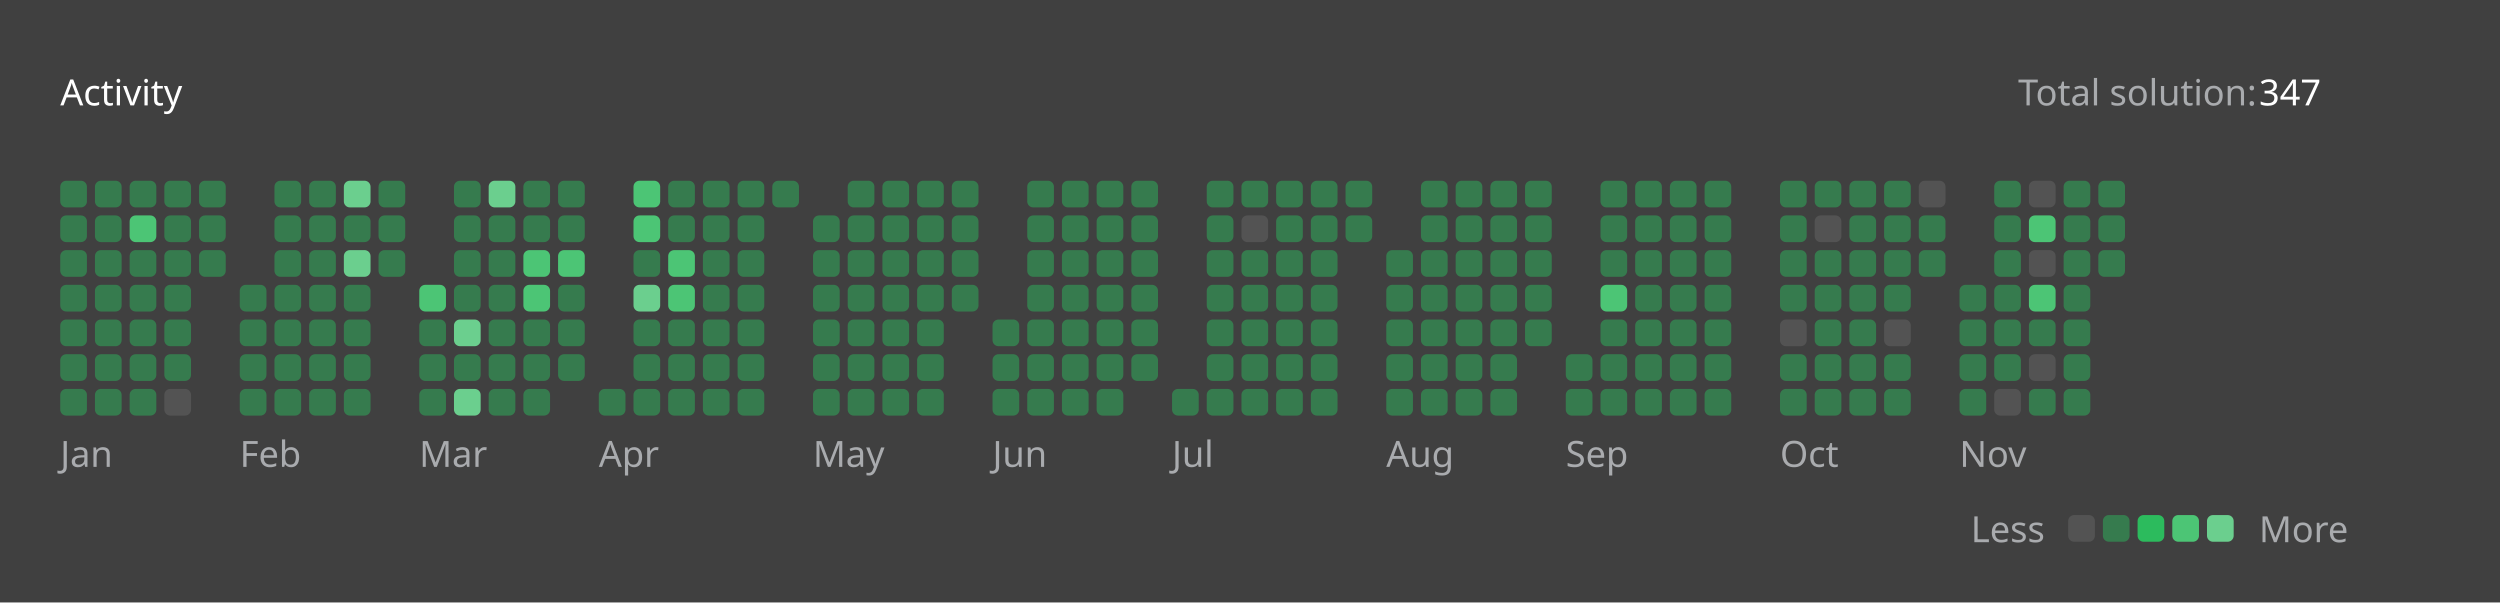
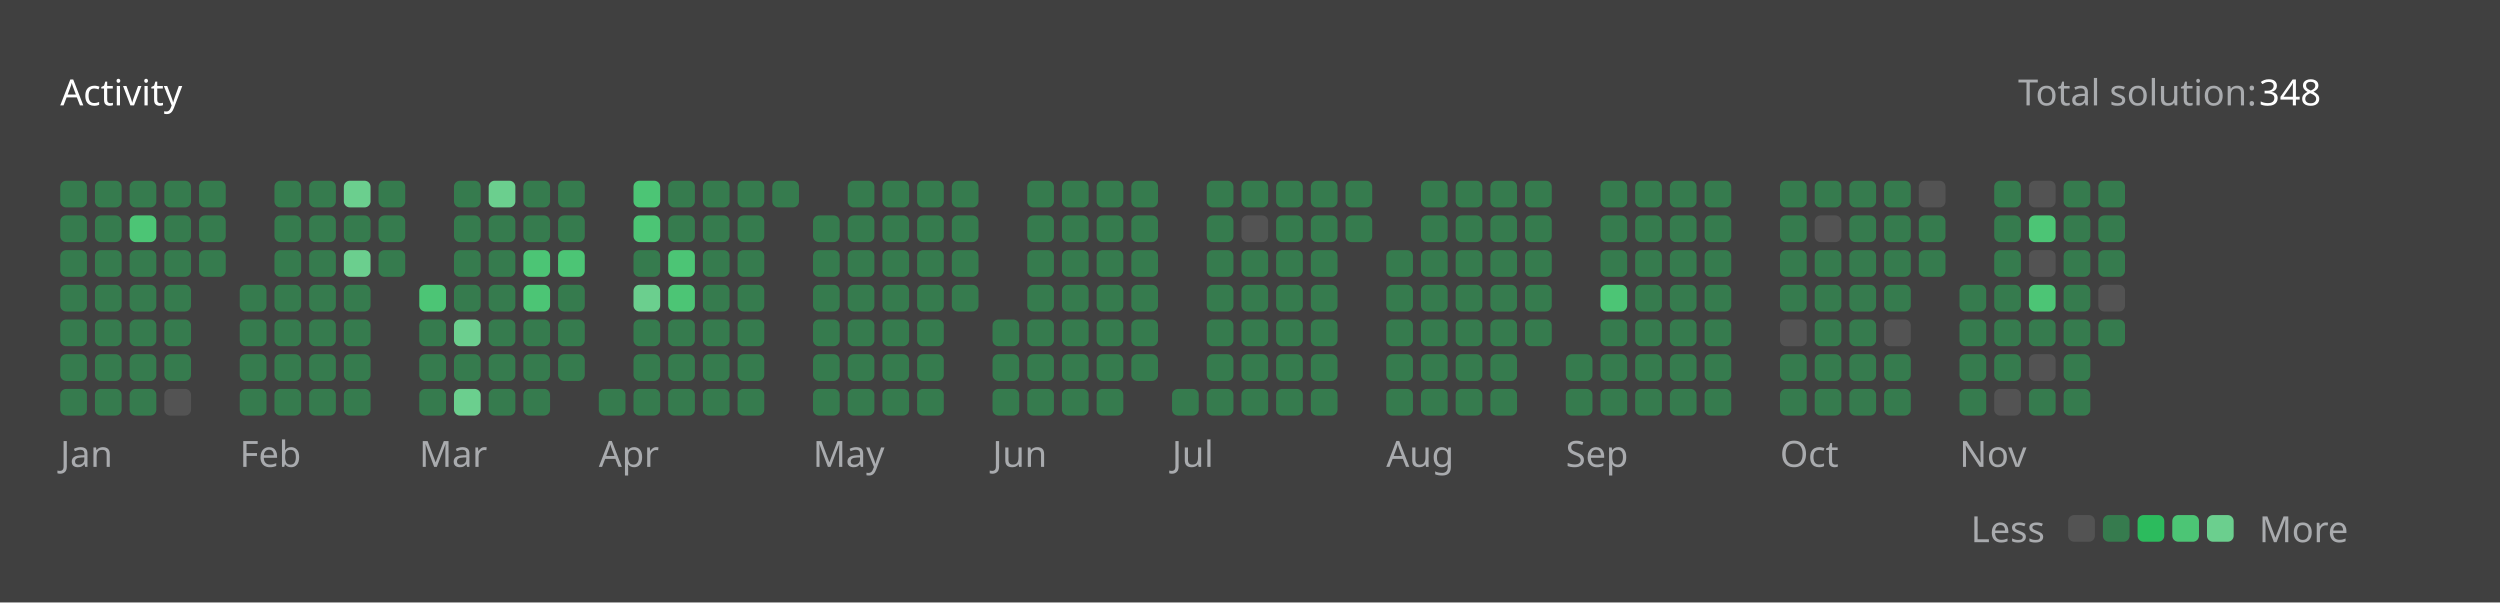
<svg xmlns="http://www.w3.org/2000/svg" version="1.1" height="200" width="830" viewBox="0 0 830 200">
  <style>*{font-family: "Segoe UI", Tahoma, Geneva, Verdana, sans-serif;}</style>
  <style>.title{font-weight: 500;font-size: 1rem;}</style>
  <style>.rotate-90{transform: rotate(-90deg);transform-origin: center;transform-box: fill-box;}</style>
  <style>.state{font-size: .75rem;}</style>
  <style>.light{color: #ffffff;fill: #ffffff;}</style>
  <style>.light-gray{color: #eff2f699;fill: #eff2f699;}</style>
  <style>.dark-gray{color: #ebebf54d;fill: #ebebf54d;}</style>
  <style>.gray{color: #747474;fill: #747474;}</style>
  <style>.orange{color: #ffa116;fill: #ffa116;}</style>
  <style>.background{color: #404040;fill: #404040;}</style>
  <style>.level-1-block{fill: #ffffff1a;}</style>
  <style>.level-2-block{fill: #2cb55d80;}</style>
  <style>.level-3-block{fill: #2cbb5dff;}</style>
  <style>.level-4-block{fill: #4cc575ff;}</style>
  <style>.level-5-block{fill: #6bcf8eff;}</style>
  <rect fill="#404040" x="0" y="0" width="830" height="200" rx="0.5rem" />
  <g text-anchor="start" text-decoration="1" class="title">
    <text x="20" y="35">
      <tspan class="light">Activity</tspan>
      <tspan class="orange" />
    </text>
  </g>
  <g class="state">
    <text x="670" y="35" class="light-gray"> Total solution: </text>
-     <text x="750" y="35" class="light"> 347 </text>
+     <text x="750" y="35" class="light"> 348 </text>
    <text x="678.88" y="180" class="light-gray" text-anchor="end">Less</text>
    <rect x="686.64" y="171" width="8.86" height="8.86" rx="2" ry="2" class="level-1-block" />
    <rect x="698.16" y="171" width="8.86" height="8.86" rx="2" ry="2" class="level-2-block" />
    <rect x="709.68" y="171" width="8.86" height="8.86" rx="2" ry="2" class="level-3-block" />
    <rect x="721.2" y="171" width="8.86" height="8.86" rx="2" ry="2" class="level-4-block" />
    <rect x="732.72" y="171" width="8.86" height="8.86" rx="2" ry="2" class="level-5-block" />
    <text x="750" y="180" class="light-gray">More</text>
  </g>
  <g x="20" y="60">
    <g x="20" y="60">
      <g x="20.0" y="60">
        <rect x="20.0" y="60.0" width="8.86" height="8.86" rx="2" ry="2" class="level-2-block" />
        <rect x="20.0" y="71.52" width="8.86" height="8.86" rx="2" ry="2" class="level-2-block" />
        <rect x="20.0" y="83.04" width="8.86" height="8.86" rx="2" ry="2" class="level-2-block" />
        <rect x="20.0" y="94.56" width="8.86" height="8.86" rx="2" ry="2" class="level-2-block" />
        <rect x="20.0" y="106.08" width="8.86" height="8.86" rx="2" ry="2" class="level-2-block" />
        <rect x="20.0" y="117.6" width="8.86" height="8.86" rx="2" ry="2" class="level-2-block" />
        <rect x="20.0" y="129.12" width="8.86" height="8.86" rx="2" ry="2" class="level-2-block" />
      </g>
      <g x="31.52" y="60">
        <rect x="31.52" y="60.0" width="8.86" height="8.86" rx="2" ry="2" class="level-2-block" />
        <rect x="31.52" y="71.52" width="8.86" height="8.86" rx="2" ry="2" class="level-2-block" />
        <rect x="31.52" y="83.04" width="8.86" height="8.86" rx="2" ry="2" class="level-2-block" />
        <rect x="31.52" y="94.56" width="8.86" height="8.86" rx="2" ry="2" class="level-2-block" />
        <rect x="31.52" y="106.08" width="8.86" height="8.86" rx="2" ry="2" class="level-2-block" />
        <rect x="31.52" y="117.6" width="8.86" height="8.86" rx="2" ry="2" class="level-2-block" />
        <rect x="31.52" y="129.12" width="8.86" height="8.86" rx="2" ry="2" class="level-2-block" />
      </g>
      <g x="43.04" y="60">
        <rect x="43.04" y="60.0" width="8.86" height="8.86" rx="2" ry="2" class="level-2-block" />
        <rect x="43.04" y="71.52" width="8.86" height="8.86" rx="2" ry="2" class="level-4-block" />
        <rect x="43.04" y="83.04" width="8.86" height="8.86" rx="2" ry="2" class="level-2-block" />
        <rect x="43.04" y="94.56" width="8.86" height="8.86" rx="2" ry="2" class="level-2-block" />
        <rect x="43.04" y="106.08" width="8.86" height="8.86" rx="2" ry="2" class="level-2-block" />
        <rect x="43.04" y="117.6" width="8.86" height="8.86" rx="2" ry="2" class="level-2-block" />
        <rect x="43.04" y="129.12" width="8.86" height="8.86" rx="2" ry="2" class="level-2-block" />
      </g>
      <g x="54.56" y="60">
        <rect x="54.56" y="60.0" width="8.86" height="8.86" rx="2" ry="2" class="level-2-block" />
        <rect x="54.56" y="71.52" width="8.86" height="8.86" rx="2" ry="2" class="level-2-block" />
        <rect x="54.56" y="83.04" width="8.86" height="8.86" rx="2" ry="2" class="level-2-block" />
        <rect x="54.56" y="94.56" width="8.86" height="8.86" rx="2" ry="2" class="level-2-block" />
        <rect x="54.56" y="106.08" width="8.86" height="8.86" rx="2" ry="2" class="level-2-block" />
        <rect x="54.56" y="117.6" width="8.86" height="8.86" rx="2" ry="2" class="level-2-block" />
        <rect x="54.56" y="129.12" width="8.86" height="8.86" rx="2" ry="2" class="level-1-block" />
      </g>
      <g x="66.08" y="60">
        <rect x="66.08" y="60.0" width="8.86" height="8.86" rx="2" ry="2" class="level-2-block" />
        <rect x="66.08" y="71.52" width="8.86" height="8.86" rx="2" ry="2" class="level-2-block" />
        <rect x="66.08" y="83.04" width="8.86" height="8.86" rx="2" ry="2" class="level-2-block" />
      </g>
      <text x="20.0" y="155" class="light-gray state">Jan</text>
    </g>
  </g>
  <g x="79.6" y="60">
    <g x="79.6" y="60">
      <g x="79.6" y="60">
        <rect x="79.6" y="94.56" width="8.86" height="8.86" rx="2" ry="2" class="level-2-block" />
        <rect x="79.6" y="106.08" width="8.86" height="8.86" rx="2" ry="2" class="level-2-block" />
        <rect x="79.6" y="117.6" width="8.86" height="8.86" rx="2" ry="2" class="level-2-block" />
        <rect x="79.6" y="129.12" width="8.86" height="8.86" rx="2" ry="2" class="level-2-block" />
      </g>
      <g x="91.12" y="60">
        <rect x="91.12" y="60.0" width="8.86" height="8.86" rx="2" ry="2" class="level-2-block" />
        <rect x="91.12" y="71.52" width="8.86" height="8.86" rx="2" ry="2" class="level-2-block" />
        <rect x="91.12" y="83.04" width="8.86" height="8.86" rx="2" ry="2" class="level-2-block" />
        <rect x="91.12" y="94.56" width="8.86" height="8.86" rx="2" ry="2" class="level-2-block" />
        <rect x="91.12" y="106.08" width="8.86" height="8.86" rx="2" ry="2" class="level-2-block" />
        <rect x="91.12" y="117.6" width="8.86" height="8.86" rx="2" ry="2" class="level-2-block" />
        <rect x="91.12" y="129.12" width="8.86" height="8.86" rx="2" ry="2" class="level-2-block" />
      </g>
      <g x="102.64" y="60">
        <rect x="102.64" y="60.0" width="8.86" height="8.86" rx="2" ry="2" class="level-2-block" />
        <rect x="102.64" y="71.52" width="8.86" height="8.86" rx="2" ry="2" class="level-2-block" />
        <rect x="102.64" y="83.04" width="8.86" height="8.86" rx="2" ry="2" class="level-2-block" />
        <rect x="102.64" y="94.56" width="8.86" height="8.86" rx="2" ry="2" class="level-2-block" />
        <rect x="102.64" y="106.08" width="8.86" height="8.86" rx="2" ry="2" class="level-2-block" />
        <rect x="102.64" y="117.6" width="8.86" height="8.86" rx="2" ry="2" class="level-2-block" />
        <rect x="102.64" y="129.12" width="8.86" height="8.86" rx="2" ry="2" class="level-2-block" />
      </g>
      <g x="114.16" y="60">
        <rect x="114.16" y="60.0" width="8.86" height="8.86" rx="2" ry="2" class="level-5-block" />
        <rect x="114.16" y="71.52" width="8.86" height="8.86" rx="2" ry="2" class="level-2-block" />
        <rect x="114.16" y="83.04" width="8.86" height="8.86" rx="2" ry="2" class="level-5-block" />
        <rect x="114.16" y="94.56" width="8.86" height="8.86" rx="2" ry="2" class="level-2-block" />
        <rect x="114.16" y="106.08" width="8.86" height="8.86" rx="2" ry="2" class="level-2-block" />
        <rect x="114.16" y="117.6" width="8.86" height="8.86" rx="2" ry="2" class="level-2-block" />
        <rect x="114.16" y="129.12" width="8.86" height="8.86" rx="2" ry="2" class="level-2-block" />
      </g>
      <g x="125.68" y="60">
        <rect x="125.68" y="60.0" width="8.86" height="8.86" rx="2" ry="2" class="level-2-block" />
        <rect x="125.68" y="71.52" width="8.86" height="8.86" rx="2" ry="2" class="level-2-block" />
        <rect x="125.68" y="83.04" width="8.86" height="8.86" rx="2" ry="2" class="level-2-block" />
      </g>
      <text x="79.6" y="155" class="light-gray state">Feb</text>
    </g>
  </g>
  <g x="139.2" y="60">
    <g x="139.2" y="60">
      <g x="139.2" y="60">
        <rect x="139.2" y="94.56" width="8.86" height="8.86" rx="2" ry="2" class="level-4-block" />
        <rect x="139.2" y="106.08" width="8.86" height="8.86" rx="2" ry="2" class="level-2-block" />
        <rect x="139.2" y="117.6" width="8.86" height="8.86" rx="2" ry="2" class="level-2-block" />
        <rect x="139.2" y="129.12" width="8.86" height="8.86" rx="2" ry="2" class="level-2-block" />
      </g>
      <g x="150.72" y="60">
        <rect x="150.72" y="60.0" width="8.86" height="8.86" rx="2" ry="2" class="level-2-block" />
        <rect x="150.72" y="71.52" width="8.86" height="8.86" rx="2" ry="2" class="level-2-block" />
        <rect x="150.72" y="83.04" width="8.86" height="8.86" rx="2" ry="2" class="level-2-block" />
        <rect x="150.72" y="94.56" width="8.86" height="8.86" rx="2" ry="2" class="level-2-block" />
        <rect x="150.72" y="106.08" width="8.86" height="8.86" rx="2" ry="2" class="level-5-block" />
        <rect x="150.72" y="117.6" width="8.86" height="8.86" rx="2" ry="2" class="level-2-block" />
        <rect x="150.72" y="129.12" width="8.86" height="8.86" rx="2" ry="2" class="level-5-block" />
      </g>
      <g x="162.24" y="60">
        <rect x="162.24" y="60.0" width="8.86" height="8.86" rx="2" ry="2" class="level-5-block" />
        <rect x="162.24" y="71.52" width="8.86" height="8.86" rx="2" ry="2" class="level-2-block" />
        <rect x="162.24" y="83.04" width="8.86" height="8.86" rx="2" ry="2" class="level-2-block" />
        <rect x="162.24" y="94.56" width="8.86" height="8.86" rx="2" ry="2" class="level-2-block" />
        <rect x="162.24" y="106.08" width="8.86" height="8.86" rx="2" ry="2" class="level-2-block" />
        <rect x="162.24" y="117.6" width="8.86" height="8.86" rx="2" ry="2" class="level-2-block" />
        <rect x="162.24" y="129.12" width="8.86" height="8.86" rx="2" ry="2" class="level-2-block" />
      </g>
      <g x="173.76" y="60">
        <rect x="173.76" y="60.0" width="8.86" height="8.86" rx="2" ry="2" class="level-2-block" />
        <rect x="173.76" y="71.52" width="8.86" height="8.86" rx="2" ry="2" class="level-2-block" />
        <rect x="173.76" y="83.04" width="8.86" height="8.86" rx="2" ry="2" class="level-4-block" />
        <rect x="173.76" y="94.56" width="8.86" height="8.86" rx="2" ry="2" class="level-4-block" />
        <rect x="173.76" y="106.08" width="8.86" height="8.86" rx="2" ry="2" class="level-2-block" />
        <rect x="173.76" y="117.6" width="8.86" height="8.86" rx="2" ry="2" class="level-2-block" />
        <rect x="173.76" y="129.12" width="8.86" height="8.86" rx="2" ry="2" class="level-2-block" />
      </g>
      <g x="185.28" y="60">
        <rect x="185.28" y="60.0" width="8.86" height="8.86" rx="2" ry="2" class="level-2-block" />
        <rect x="185.28" y="71.52" width="8.86" height="8.86" rx="2" ry="2" class="level-2-block" />
        <rect x="185.28" y="83.04" width="8.86" height="8.86" rx="2" ry="2" class="level-4-block" />
        <rect x="185.28" y="94.56" width="8.86" height="8.86" rx="2" ry="2" class="level-2-block" />
        <rect x="185.28" y="106.08" width="8.86" height="8.86" rx="2" ry="2" class="level-2-block" />
        <rect x="185.28" y="117.6" width="8.86" height="8.86" rx="2" ry="2" class="level-2-block" />
      </g>
      <text x="139.2" y="155" class="light-gray state">Mar</text>
    </g>
  </g>
  <g x="198.8" y="60">
    <g x="198.8" y="60">
      <g x="198.8" y="60">
        <rect x="198.8" y="129.12" width="8.86" height="8.86" rx="2" ry="2" class="level-2-block" />
      </g>
      <g x="210.32" y="60">
        <rect x="210.32" y="60.0" width="8.86" height="8.86" rx="2" ry="2" class="level-4-block" />
        <rect x="210.32" y="71.52" width="8.86" height="8.86" rx="2" ry="2" class="level-4-block" />
        <rect x="210.32" y="83.04" width="8.86" height="8.86" rx="2" ry="2" class="level-2-block" />
        <rect x="210.32" y="94.56" width="8.86" height="8.86" rx="2" ry="2" class="level-5-block" />
        <rect x="210.32" y="106.08" width="8.86" height="8.86" rx="2" ry="2" class="level-2-block" />
        <rect x="210.32" y="117.6" width="8.86" height="8.86" rx="2" ry="2" class="level-2-block" />
        <rect x="210.32" y="129.12" width="8.86" height="8.86" rx="2" ry="2" class="level-2-block" />
      </g>
      <g x="221.84" y="60">
        <rect x="221.84" y="60.0" width="8.86" height="8.86" rx="2" ry="2" class="level-2-block" />
        <rect x="221.84" y="71.52" width="8.86" height="8.86" rx="2" ry="2" class="level-2-block" />
        <rect x="221.84" y="83.04" width="8.86" height="8.86" rx="2" ry="2" class="level-4-block" />
        <rect x="221.84" y="94.56" width="8.86" height="8.86" rx="2" ry="2" class="level-4-block" />
        <rect x="221.84" y="106.08" width="8.86" height="8.86" rx="2" ry="2" class="level-2-block" />
        <rect x="221.84" y="117.6" width="8.86" height="8.86" rx="2" ry="2" class="level-2-block" />
        <rect x="221.84" y="129.12" width="8.86" height="8.86" rx="2" ry="2" class="level-2-block" />
      </g>
      <g x="233.36" y="60">
        <rect x="233.36" y="60.0" width="8.86" height="8.86" rx="2" ry="2" class="level-2-block" />
        <rect x="233.36" y="71.52" width="8.86" height="8.86" rx="2" ry="2" class="level-2-block" />
        <rect x="233.36" y="83.04" width="8.86" height="8.86" rx="2" ry="2" class="level-2-block" />
        <rect x="233.36" y="94.56" width="8.86" height="8.86" rx="2" ry="2" class="level-2-block" />
        <rect x="233.36" y="106.08" width="8.86" height="8.86" rx="2" ry="2" class="level-2-block" />
        <rect x="233.36" y="117.6" width="8.86" height="8.86" rx="2" ry="2" class="level-2-block" />
        <rect x="233.36" y="129.12" width="8.86" height="8.86" rx="2" ry="2" class="level-2-block" />
      </g>
      <g x="244.88" y="60">
        <rect x="244.88" y="60.0" width="8.86" height="8.86" rx="2" ry="2" class="level-2-block" />
        <rect x="244.88" y="71.52" width="8.86" height="8.86" rx="2" ry="2" class="level-2-block" />
        <rect x="244.88" y="83.04" width="8.86" height="8.86" rx="2" ry="2" class="level-2-block" />
        <rect x="244.88" y="94.56" width="8.86" height="8.86" rx="2" ry="2" class="level-2-block" />
        <rect x="244.88" y="106.08" width="8.86" height="8.86" rx="2" ry="2" class="level-2-block" />
        <rect x="244.88" y="117.6" width="8.86" height="8.86" rx="2" ry="2" class="level-2-block" />
        <rect x="244.88" y="129.12" width="8.86" height="8.86" rx="2" ry="2" class="level-2-block" />
      </g>
      <g x="256.4" y="60">
        <rect x="256.4" y="60.0" width="8.86" height="8.86" rx="2" ry="2" class="level-2-block" />
      </g>
      <text x="198.8" y="155" class="light-gray state">Apr</text>
    </g>
  </g>
  <g x="269.92" y="60">
    <g x="269.92" y="60">
      <g x="269.92" y="60">
        <rect x="269.92" y="71.52" width="8.86" height="8.86" rx="2" ry="2" class="level-2-block" />
        <rect x="269.92" y="83.04" width="8.86" height="8.86" rx="2" ry="2" class="level-2-block" />
        <rect x="269.92" y="94.56" width="8.86" height="8.86" rx="2" ry="2" class="level-2-block" />
        <rect x="269.92" y="106.08" width="8.86" height="8.86" rx="2" ry="2" class="level-2-block" />
        <rect x="269.92" y="117.6" width="8.86" height="8.86" rx="2" ry="2" class="level-2-block" />
        <rect x="269.92" y="129.12" width="8.86" height="8.86" rx="2" ry="2" class="level-2-block" />
      </g>
      <g x="281.44" y="60">
        <rect x="281.44" y="60.0" width="8.86" height="8.86" rx="2" ry="2" class="level-2-block" />
        <rect x="281.44" y="71.52" width="8.86" height="8.86" rx="2" ry="2" class="level-2-block" />
        <rect x="281.44" y="83.04" width="8.86" height="8.86" rx="2" ry="2" class="level-2-block" />
        <rect x="281.44" y="94.56" width="8.86" height="8.86" rx="2" ry="2" class="level-2-block" />
        <rect x="281.44" y="106.08" width="8.86" height="8.86" rx="2" ry="2" class="level-2-block" />
        <rect x="281.44" y="117.6" width="8.86" height="8.86" rx="2" ry="2" class="level-2-block" />
        <rect x="281.44" y="129.12" width="8.86" height="8.86" rx="2" ry="2" class="level-2-block" />
      </g>
      <g x="292.96" y="60">
        <rect x="292.96" y="60.0" width="8.86" height="8.86" rx="2" ry="2" class="level-2-block" />
        <rect x="292.96" y="71.52" width="8.86" height="8.86" rx="2" ry="2" class="level-2-block" />
        <rect x="292.96" y="83.04" width="8.86" height="8.86" rx="2" ry="2" class="level-2-block" />
        <rect x="292.96" y="94.56" width="8.86" height="8.86" rx="2" ry="2" class="level-2-block" />
        <rect x="292.96" y="106.08" width="8.86" height="8.86" rx="2" ry="2" class="level-2-block" />
        <rect x="292.96" y="117.6" width="8.86" height="8.86" rx="2" ry="2" class="level-2-block" />
        <rect x="292.96" y="129.12" width="8.86" height="8.86" rx="2" ry="2" class="level-2-block" />
      </g>
      <g x="304.48" y="60">
        <rect x="304.48" y="60.0" width="8.86" height="8.86" rx="2" ry="2" class="level-2-block" />
        <rect x="304.48" y="71.52" width="8.86" height="8.86" rx="2" ry="2" class="level-2-block" />
        <rect x="304.48" y="83.04" width="8.86" height="8.86" rx="2" ry="2" class="level-2-block" />
        <rect x="304.48" y="94.56" width="8.86" height="8.86" rx="2" ry="2" class="level-2-block" />
        <rect x="304.48" y="106.08" width="8.86" height="8.86" rx="2" ry="2" class="level-2-block" />
        <rect x="304.48" y="117.6" width="8.86" height="8.86" rx="2" ry="2" class="level-2-block" />
        <rect x="304.48" y="129.12" width="8.86" height="8.86" rx="2" ry="2" class="level-2-block" />
      </g>
      <g x="316" y="60">
        <rect x="316" y="60.0" width="8.86" height="8.86" rx="2" ry="2" class="level-2-block" />
        <rect x="316" y="71.52" width="8.86" height="8.86" rx="2" ry="2" class="level-2-block" />
        <rect x="316" y="83.04" width="8.86" height="8.86" rx="2" ry="2" class="level-2-block" />
        <rect x="316" y="94.56" width="8.86" height="8.86" rx="2" ry="2" class="level-2-block" />
      </g>
      <text x="269.92" y="155" class="light-gray state">May</text>
    </g>
  </g>
  <g x="329.52" y="60">
    <g x="329.52" y="60">
      <g x="329.52" y="60">
        <rect x="329.52" y="106.08" width="8.86" height="8.86" rx="2" ry="2" class="level-2-block" />
        <rect x="329.52" y="117.6" width="8.86" height="8.86" rx="2" ry="2" class="level-2-block" />
        <rect x="329.52" y="129.12" width="8.86" height="8.86" rx="2" ry="2" class="level-2-block" />
      </g>
      <g x="341.04" y="60">
        <rect x="341.04" y="60.0" width="8.86" height="8.86" rx="2" ry="2" class="level-2-block" />
        <rect x="341.04" y="71.52" width="8.86" height="8.86" rx="2" ry="2" class="level-2-block" />
        <rect x="341.04" y="83.04" width="8.86" height="8.86" rx="2" ry="2" class="level-2-block" />
        <rect x="341.04" y="94.56" width="8.86" height="8.86" rx="2" ry="2" class="level-2-block" />
        <rect x="341.04" y="106.08" width="8.86" height="8.86" rx="2" ry="2" class="level-2-block" />
        <rect x="341.04" y="117.6" width="8.86" height="8.86" rx="2" ry="2" class="level-2-block" />
        <rect x="341.04" y="129.12" width="8.86" height="8.86" rx="2" ry="2" class="level-2-block" />
      </g>
      <g x="352.56" y="60">
        <rect x="352.56" y="60.0" width="8.86" height="8.86" rx="2" ry="2" class="level-2-block" />
        <rect x="352.56" y="71.52" width="8.86" height="8.86" rx="2" ry="2" class="level-2-block" />
        <rect x="352.56" y="83.04" width="8.86" height="8.86" rx="2" ry="2" class="level-2-block" />
        <rect x="352.56" y="94.56" width="8.86" height="8.86" rx="2" ry="2" class="level-2-block" />
        <rect x="352.56" y="106.08" width="8.86" height="8.86" rx="2" ry="2" class="level-2-block" />
        <rect x="352.56" y="117.6" width="8.86" height="8.86" rx="2" ry="2" class="level-2-block" />
        <rect x="352.56" y="129.12" width="8.86" height="8.86" rx="2" ry="2" class="level-2-block" />
      </g>
      <g x="364.08" y="60">
        <rect x="364.08" y="60.0" width="8.86" height="8.86" rx="2" ry="2" class="level-2-block" />
        <rect x="364.08" y="71.52" width="8.86" height="8.86" rx="2" ry="2" class="level-2-block" />
        <rect x="364.08" y="83.04" width="8.86" height="8.86" rx="2" ry="2" class="level-2-block" />
        <rect x="364.08" y="94.56" width="8.86" height="8.86" rx="2" ry="2" class="level-2-block" />
        <rect x="364.08" y="106.08" width="8.86" height="8.86" rx="2" ry="2" class="level-2-block" />
        <rect x="364.08" y="117.6" width="8.86" height="8.86" rx="2" ry="2" class="level-2-block" />
        <rect x="364.08" y="129.12" width="8.86" height="8.86" rx="2" ry="2" class="level-2-block" />
      </g>
      <g x="375.6" y="60">
        <rect x="375.6" y="60.0" width="8.86" height="8.86" rx="2" ry="2" class="level-2-block" />
        <rect x="375.6" y="71.52" width="8.86" height="8.86" rx="2" ry="2" class="level-2-block" />
        <rect x="375.6" y="83.04" width="8.86" height="8.86" rx="2" ry="2" class="level-2-block" />
        <rect x="375.6" y="94.56" width="8.86" height="8.86" rx="2" ry="2" class="level-2-block" />
        <rect x="375.6" y="106.08" width="8.86" height="8.86" rx="2" ry="2" class="level-2-block" />
        <rect x="375.6" y="117.6" width="8.86" height="8.86" rx="2" ry="2" class="level-2-block" />
      </g>
      <text x="329.52" y="155" class="light-gray state">Jun</text>
    </g>
  </g>
  <g x="389.12" y="60">
    <g x="389.12" y="60">
      <g x="389.12" y="60">
        <rect x="389.12" y="129.12" width="8.86" height="8.86" rx="2" ry="2" class="level-2-block" />
      </g>
      <g x="400.64" y="60">
        <rect x="400.64" y="60.0" width="8.86" height="8.86" rx="2" ry="2" class="level-2-block" />
        <rect x="400.64" y="71.52" width="8.86" height="8.86" rx="2" ry="2" class="level-2-block" />
        <rect x="400.64" y="83.04" width="8.86" height="8.86" rx="2" ry="2" class="level-2-block" />
        <rect x="400.64" y="94.56" width="8.86" height="8.86" rx="2" ry="2" class="level-2-block" />
        <rect x="400.64" y="106.08" width="8.86" height="8.86" rx="2" ry="2" class="level-2-block" />
        <rect x="400.64" y="117.6" width="8.86" height="8.86" rx="2" ry="2" class="level-2-block" />
        <rect x="400.64" y="129.12" width="8.86" height="8.86" rx="2" ry="2" class="level-2-block" />
      </g>
      <g x="412.16" y="60">
        <rect x="412.16" y="60.0" width="8.86" height="8.86" rx="2" ry="2" class="level-2-block" />
        <rect x="412.16" y="71.52" width="8.86" height="8.86" rx="2" ry="2" class="level-1-block" />
        <rect x="412.16" y="83.04" width="8.86" height="8.86" rx="2" ry="2" class="level-2-block" />
        <rect x="412.16" y="94.56" width="8.86" height="8.86" rx="2" ry="2" class="level-2-block" />
        <rect x="412.16" y="106.08" width="8.86" height="8.86" rx="2" ry="2" class="level-2-block" />
        <rect x="412.16" y="117.6" width="8.86" height="8.86" rx="2" ry="2" class="level-2-block" />
        <rect x="412.16" y="129.12" width="8.86" height="8.86" rx="2" ry="2" class="level-2-block" />
      </g>
      <g x="423.68" y="60">
        <rect x="423.68" y="60.0" width="8.86" height="8.86" rx="2" ry="2" class="level-2-block" />
        <rect x="423.68" y="71.52" width="8.86" height="8.86" rx="2" ry="2" class="level-2-block" />
        <rect x="423.68" y="83.04" width="8.86" height="8.86" rx="2" ry="2" class="level-2-block" />
        <rect x="423.68" y="94.56" width="8.86" height="8.86" rx="2" ry="2" class="level-2-block" />
        <rect x="423.68" y="106.08" width="8.86" height="8.86" rx="2" ry="2" class="level-2-block" />
        <rect x="423.68" y="117.6" width="8.86" height="8.86" rx="2" ry="2" class="level-2-block" />
        <rect x="423.68" y="129.12" width="8.86" height="8.86" rx="2" ry="2" class="level-2-block" />
      </g>
      <g x="435.2" y="60">
        <rect x="435.2" y="60.0" width="8.86" height="8.86" rx="2" ry="2" class="level-2-block" />
        <rect x="435.2" y="71.52" width="8.86" height="8.86" rx="2" ry="2" class="level-2-block" />
        <rect x="435.2" y="83.04" width="8.86" height="8.86" rx="2" ry="2" class="level-2-block" />
        <rect x="435.2" y="94.56" width="8.86" height="8.86" rx="2" ry="2" class="level-2-block" />
        <rect x="435.2" y="106.08" width="8.86" height="8.86" rx="2" ry="2" class="level-2-block" />
        <rect x="435.2" y="117.6" width="8.86" height="8.86" rx="2" ry="2" class="level-2-block" />
        <rect x="435.2" y="129.12" width="8.86" height="8.86" rx="2" ry="2" class="level-2-block" />
      </g>
      <g x="446.72" y="60">
        <rect x="446.72" y="60.0" width="8.86" height="8.86" rx="2" ry="2" class="level-2-block" />
        <rect x="446.72" y="71.52" width="8.86" height="8.86" rx="2" ry="2" class="level-2-block" />
      </g>
      <text x="389.12" y="155" class="light-gray state">Jul</text>
    </g>
  </g>
  <g x="460.24" y="60">
    <g x="460.24" y="60">
      <g x="460.24" y="60">
        <rect x="460.24" y="83.04" width="8.86" height="8.86" rx="2" ry="2" class="level-2-block" />
        <rect x="460.24" y="94.56" width="8.86" height="8.86" rx="2" ry="2" class="level-2-block" />
        <rect x="460.24" y="106.08" width="8.86" height="8.86" rx="2" ry="2" class="level-2-block" />
        <rect x="460.24" y="117.6" width="8.86" height="8.86" rx="2" ry="2" class="level-2-block" />
        <rect x="460.24" y="129.12" width="8.86" height="8.86" rx="2" ry="2" class="level-2-block" />
      </g>
      <g x="471.76" y="60">
        <rect x="471.76" y="60.0" width="8.86" height="8.86" rx="2" ry="2" class="level-2-block" />
        <rect x="471.76" y="71.52" width="8.86" height="8.86" rx="2" ry="2" class="level-2-block" />
        <rect x="471.76" y="83.04" width="8.86" height="8.86" rx="2" ry="2" class="level-2-block" />
        <rect x="471.76" y="94.56" width="8.86" height="8.86" rx="2" ry="2" class="level-2-block" />
        <rect x="471.76" y="106.08" width="8.86" height="8.86" rx="2" ry="2" class="level-2-block" />
        <rect x="471.76" y="117.6" width="8.86" height="8.86" rx="2" ry="2" class="level-2-block" />
        <rect x="471.76" y="129.12" width="8.86" height="8.86" rx="2" ry="2" class="level-2-block" />
      </g>
      <g x="483.28" y="60">
        <rect x="483.28" y="60.0" width="8.86" height="8.86" rx="2" ry="2" class="level-2-block" />
        <rect x="483.28" y="71.52" width="8.86" height="8.86" rx="2" ry="2" class="level-2-block" />
        <rect x="483.28" y="83.04" width="8.86" height="8.86" rx="2" ry="2" class="level-2-block" />
        <rect x="483.28" y="94.56" width="8.86" height="8.86" rx="2" ry="2" class="level-2-block" />
        <rect x="483.28" y="106.08" width="8.86" height="8.86" rx="2" ry="2" class="level-2-block" />
        <rect x="483.28" y="117.6" width="8.86" height="8.86" rx="2" ry="2" class="level-2-block" />
        <rect x="483.28" y="129.12" width="8.86" height="8.86" rx="2" ry="2" class="level-2-block" />
      </g>
      <g x="494.8" y="60">
        <rect x="494.8" y="60.0" width="8.86" height="8.86" rx="2" ry="2" class="level-2-block" />
        <rect x="494.8" y="71.52" width="8.86" height="8.86" rx="2" ry="2" class="level-2-block" />
        <rect x="494.8" y="83.04" width="8.86" height="8.86" rx="2" ry="2" class="level-2-block" />
        <rect x="494.8" y="94.56" width="8.86" height="8.86" rx="2" ry="2" class="level-2-block" />
        <rect x="494.8" y="106.08" width="8.86" height="8.86" rx="2" ry="2" class="level-2-block" />
        <rect x="494.8" y="117.6" width="8.86" height="8.86" rx="2" ry="2" class="level-2-block" />
        <rect x="494.8" y="129.12" width="8.86" height="8.86" rx="2" ry="2" class="level-2-block" />
      </g>
      <g x="506.32" y="60">
        <rect x="506.32" y="60.0" width="8.86" height="8.86" rx="2" ry="2" class="level-2-block" />
        <rect x="506.32" y="71.52" width="8.86" height="8.86" rx="2" ry="2" class="level-2-block" />
        <rect x="506.32" y="83.04" width="8.86" height="8.86" rx="2" ry="2" class="level-2-block" />
        <rect x="506.32" y="94.56" width="8.86" height="8.86" rx="2" ry="2" class="level-2-block" />
        <rect x="506.32" y="106.08" width="8.86" height="8.86" rx="2" ry="2" class="level-2-block" />
      </g>
      <text x="460.24" y="155" class="light-gray state">Aug</text>
    </g>
  </g>
  <g x="519.84" y="60">
    <g x="519.84" y="60">
      <g x="519.84" y="60">
        <rect x="519.84" y="117.6" width="8.86" height="8.86" rx="2" ry="2" class="level-2-block" />
        <rect x="519.84" y="129.12" width="8.86" height="8.86" rx="2" ry="2" class="level-2-block" />
      </g>
      <g x="531.36" y="60">
        <rect x="531.36" y="60.0" width="8.86" height="8.86" rx="2" ry="2" class="level-2-block" />
        <rect x="531.36" y="71.52" width="8.86" height="8.86" rx="2" ry="2" class="level-2-block" />
        <rect x="531.36" y="83.04" width="8.86" height="8.86" rx="2" ry="2" class="level-2-block" />
        <rect x="531.36" y="94.56" width="8.86" height="8.86" rx="2" ry="2" class="level-4-block" />
        <rect x="531.36" y="106.08" width="8.86" height="8.86" rx="2" ry="2" class="level-2-block" />
        <rect x="531.36" y="117.6" width="8.86" height="8.86" rx="2" ry="2" class="level-2-block" />
        <rect x="531.36" y="129.12" width="8.86" height="8.86" rx="2" ry="2" class="level-2-block" />
      </g>
      <g x="542.88" y="60">
        <rect x="542.88" y="60.0" width="8.86" height="8.86" rx="2" ry="2" class="level-2-block" />
        <rect x="542.88" y="71.52" width="8.86" height="8.86" rx="2" ry="2" class="level-2-block" />
        <rect x="542.88" y="83.04" width="8.86" height="8.86" rx="2" ry="2" class="level-2-block" />
        <rect x="542.88" y="94.56" width="8.86" height="8.86" rx="2" ry="2" class="level-2-block" />
        <rect x="542.88" y="106.08" width="8.86" height="8.86" rx="2" ry="2" class="level-2-block" />
        <rect x="542.88" y="117.6" width="8.86" height="8.86" rx="2" ry="2" class="level-2-block" />
        <rect x="542.88" y="129.12" width="8.86" height="8.86" rx="2" ry="2" class="level-2-block" />
      </g>
      <g x="554.4" y="60">
        <rect x="554.4" y="60.0" width="8.86" height="8.86" rx="2" ry="2" class="level-2-block" />
        <rect x="554.4" y="71.52" width="8.86" height="8.86" rx="2" ry="2" class="level-2-block" />
        <rect x="554.4" y="83.04" width="8.86" height="8.86" rx="2" ry="2" class="level-2-block" />
        <rect x="554.4" y="94.56" width="8.86" height="8.86" rx="2" ry="2" class="level-2-block" />
        <rect x="554.4" y="106.08" width="8.86" height="8.86" rx="2" ry="2" class="level-2-block" />
        <rect x="554.4" y="117.6" width="8.86" height="8.86" rx="2" ry="2" class="level-2-block" />
        <rect x="554.4" y="129.12" width="8.86" height="8.86" rx="2" ry="2" class="level-2-block" />
      </g>
      <g x="565.92" y="60">
        <rect x="565.92" y="60.0" width="8.86" height="8.86" rx="2" ry="2" class="level-2-block" />
        <rect x="565.92" y="71.52" width="8.86" height="8.86" rx="2" ry="2" class="level-2-block" />
        <rect x="565.92" y="83.04" width="8.86" height="8.86" rx="2" ry="2" class="level-2-block" />
        <rect x="565.92" y="94.56" width="8.86" height="8.86" rx="2" ry="2" class="level-2-block" />
        <rect x="565.92" y="106.08" width="8.86" height="8.86" rx="2" ry="2" class="level-2-block" />
        <rect x="565.92" y="117.6" width="8.86" height="8.86" rx="2" ry="2" class="level-2-block" />
        <rect x="565.92" y="129.12" width="8.86" height="8.86" rx="2" ry="2" class="level-2-block" />
      </g>
      <text x="519.84" y="155" class="light-gray state">Sep</text>
    </g>
  </g>
  <g x="590.96" y="60">
    <g x="590.96" y="60">
      <g x="590.96" y="60">
        <rect x="590.96" y="60.0" width="8.86" height="8.86" rx="2" ry="2" class="level-2-block" />
        <rect x="590.96" y="71.52" width="8.86" height="8.86" rx="2" ry="2" class="level-2-block" />
        <rect x="590.96" y="83.04" width="8.86" height="8.86" rx="2" ry="2" class="level-2-block" />
        <rect x="590.96" y="94.56" width="8.86" height="8.86" rx="2" ry="2" class="level-2-block" />
        <rect x="590.96" y="106.08" width="8.86" height="8.86" rx="2" ry="2" class="level-1-block" />
        <rect x="590.96" y="117.6" width="8.86" height="8.86" rx="2" ry="2" class="level-2-block" />
        <rect x="590.96" y="129.12" width="8.86" height="8.86" rx="2" ry="2" class="level-2-block" />
      </g>
      <g x="602.48" y="60">
        <rect x="602.48" y="60.0" width="8.86" height="8.86" rx="2" ry="2" class="level-2-block" />
        <rect x="602.48" y="71.52" width="8.86" height="8.86" rx="2" ry="2" class="level-1-block" />
        <rect x="602.48" y="83.04" width="8.86" height="8.86" rx="2" ry="2" class="level-2-block" />
        <rect x="602.48" y="94.56" width="8.86" height="8.86" rx="2" ry="2" class="level-2-block" />
        <rect x="602.48" y="106.08" width="8.86" height="8.86" rx="2" ry="2" class="level-2-block" />
        <rect x="602.48" y="117.6" width="8.86" height="8.86" rx="2" ry="2" class="level-2-block" />
        <rect x="602.48" y="129.12" width="8.86" height="8.86" rx="2" ry="2" class="level-2-block" />
      </g>
      <g x="614.0" y="60">
        <rect x="614.0" y="60.0" width="8.86" height="8.86" rx="2" ry="2" class="level-2-block" />
        <rect x="614.0" y="71.52" width="8.86" height="8.86" rx="2" ry="2" class="level-2-block" />
        <rect x="614.0" y="83.04" width="8.86" height="8.86" rx="2" ry="2" class="level-2-block" />
        <rect x="614.0" y="94.56" width="8.86" height="8.86" rx="2" ry="2" class="level-2-block" />
        <rect x="614.0" y="106.08" width="8.86" height="8.86" rx="2" ry="2" class="level-2-block" />
        <rect x="614.0" y="117.6" width="8.86" height="8.86" rx="2" ry="2" class="level-2-block" />
        <rect x="614.0" y="129.12" width="8.86" height="8.86" rx="2" ry="2" class="level-2-block" />
      </g>
      <g x="625.52" y="60">
        <rect x="625.52" y="60.0" width="8.86" height="8.86" rx="2" ry="2" class="level-2-block" />
        <rect x="625.52" y="71.52" width="8.86" height="8.86" rx="2" ry="2" class="level-2-block" />
        <rect x="625.52" y="83.04" width="8.86" height="8.86" rx="2" ry="2" class="level-2-block" />
        <rect x="625.52" y="94.56" width="8.86" height="8.86" rx="2" ry="2" class="level-2-block" />
        <rect x="625.52" y="106.08" width="8.86" height="8.86" rx="2" ry="2" class="level-1-block" />
        <rect x="625.52" y="117.6" width="8.86" height="8.86" rx="2" ry="2" class="level-2-block" />
        <rect x="625.52" y="129.12" width="8.86" height="8.86" rx="2" ry="2" class="level-2-block" />
      </g>
      <g x="637.04" y="60">
        <rect x="637.04" y="60.0" width="8.86" height="8.86" rx="2" ry="2" class="level-1-block" />
        <rect x="637.04" y="71.52" width="8.86" height="8.86" rx="2" ry="2" class="level-2-block" />
        <rect x="637.04" y="83.04" width="8.86" height="8.86" rx="2" ry="2" class="level-2-block" />
      </g>
      <text x="590.96" y="155" class="light-gray state">Oct</text>
    </g>
  </g>
  <g x="650.56" y="60">
    <g x="650.56" y="60">
      <g x="650.56" y="60">
        <rect x="650.56" y="94.56" width="8.86" height="8.86" rx="2" ry="2" class="level-2-block" />
        <rect x="650.56" y="106.08" width="8.86" height="8.86" rx="2" ry="2" class="level-2-block" />
        <rect x="650.56" y="117.6" width="8.86" height="8.86" rx="2" ry="2" class="level-2-block" />
        <rect x="650.56" y="129.12" width="8.86" height="8.86" rx="2" ry="2" class="level-2-block" />
      </g>
      <g x="662.08" y="60">
        <rect x="662.08" y="60.0" width="8.86" height="8.86" rx="2" ry="2" class="level-2-block" />
        <rect x="662.08" y="71.52" width="8.86" height="8.86" rx="2" ry="2" class="level-2-block" />
        <rect x="662.08" y="83.04" width="8.86" height="8.86" rx="2" ry="2" class="level-2-block" />
        <rect x="662.08" y="94.56" width="8.86" height="8.86" rx="2" ry="2" class="level-2-block" />
        <rect x="662.08" y="106.08" width="8.86" height="8.86" rx="2" ry="2" class="level-2-block" />
        <rect x="662.08" y="117.6" width="8.86" height="8.86" rx="2" ry="2" class="level-2-block" />
        <rect x="662.08" y="129.12" width="8.86" height="8.86" rx="2" ry="2" class="level-1-block" />
      </g>
      <g x="673.6" y="60">
        <rect x="673.6" y="60.0" width="8.86" height="8.86" rx="2" ry="2" class="level-1-block" />
        <rect x="673.6" y="71.52" width="8.86" height="8.86" rx="2" ry="2" class="level-4-block" />
        <rect x="673.6" y="83.04" width="8.86" height="8.86" rx="2" ry="2" class="level-1-block" />
        <rect x="673.6" y="94.56" width="8.86" height="8.86" rx="2" ry="2" class="level-4-block" />
        <rect x="673.6" y="106.08" width="8.86" height="8.86" rx="2" ry="2" class="level-2-block" />
        <rect x="673.6" y="117.6" width="8.86" height="8.86" rx="2" ry="2" class="level-1-block" />
        <rect x="673.6" y="129.12" width="8.86" height="8.86" rx="2" ry="2" class="level-2-block" />
      </g>
      <g x="685.12" y="60">
        <rect x="685.12" y="60.0" width="8.86" height="8.86" rx="2" ry="2" class="level-2-block" />
        <rect x="685.12" y="71.52" width="8.86" height="8.86" rx="2" ry="2" class="level-2-block" />
        <rect x="685.12" y="83.04" width="8.86" height="8.86" rx="2" ry="2" class="level-2-block" />
        <rect x="685.12" y="94.56" width="8.86" height="8.86" rx="2" ry="2" class="level-2-block" />
        <rect x="685.12" y="106.08" width="8.86" height="8.86" rx="2" ry="2" class="level-2-block" />
        <rect x="685.12" y="117.6" width="8.86" height="8.86" rx="2" ry="2" class="level-2-block" />
        <rect x="685.12" y="129.12" width="8.86" height="8.86" rx="2" ry="2" class="level-2-block" />
      </g>
      <g x="696.64" y="60">
        <rect x="696.64" y="60.0" width="8.86" height="8.86" rx="2" ry="2" class="level-2-block" />
        <rect x="696.64" y="71.52" width="8.86" height="8.86" rx="2" ry="2" class="level-2-block" />
        <rect x="696.64" y="83.04" width="8.86" height="8.86" rx="2" ry="2" class="level-2-block" />
+         <rect x="696.64" y="94.56" width="8.86" height="8.86" rx="2" ry="2" class="level-1-block" />
+         <rect x="696.64" y="106.08" width="8.86" height="8.86" rx="2" ry="2" class="level-2-block" />
      </g>
      <text x="650.56" y="155" class="light-gray state">Nov</text>
    </g>
  </g>
</svg>
